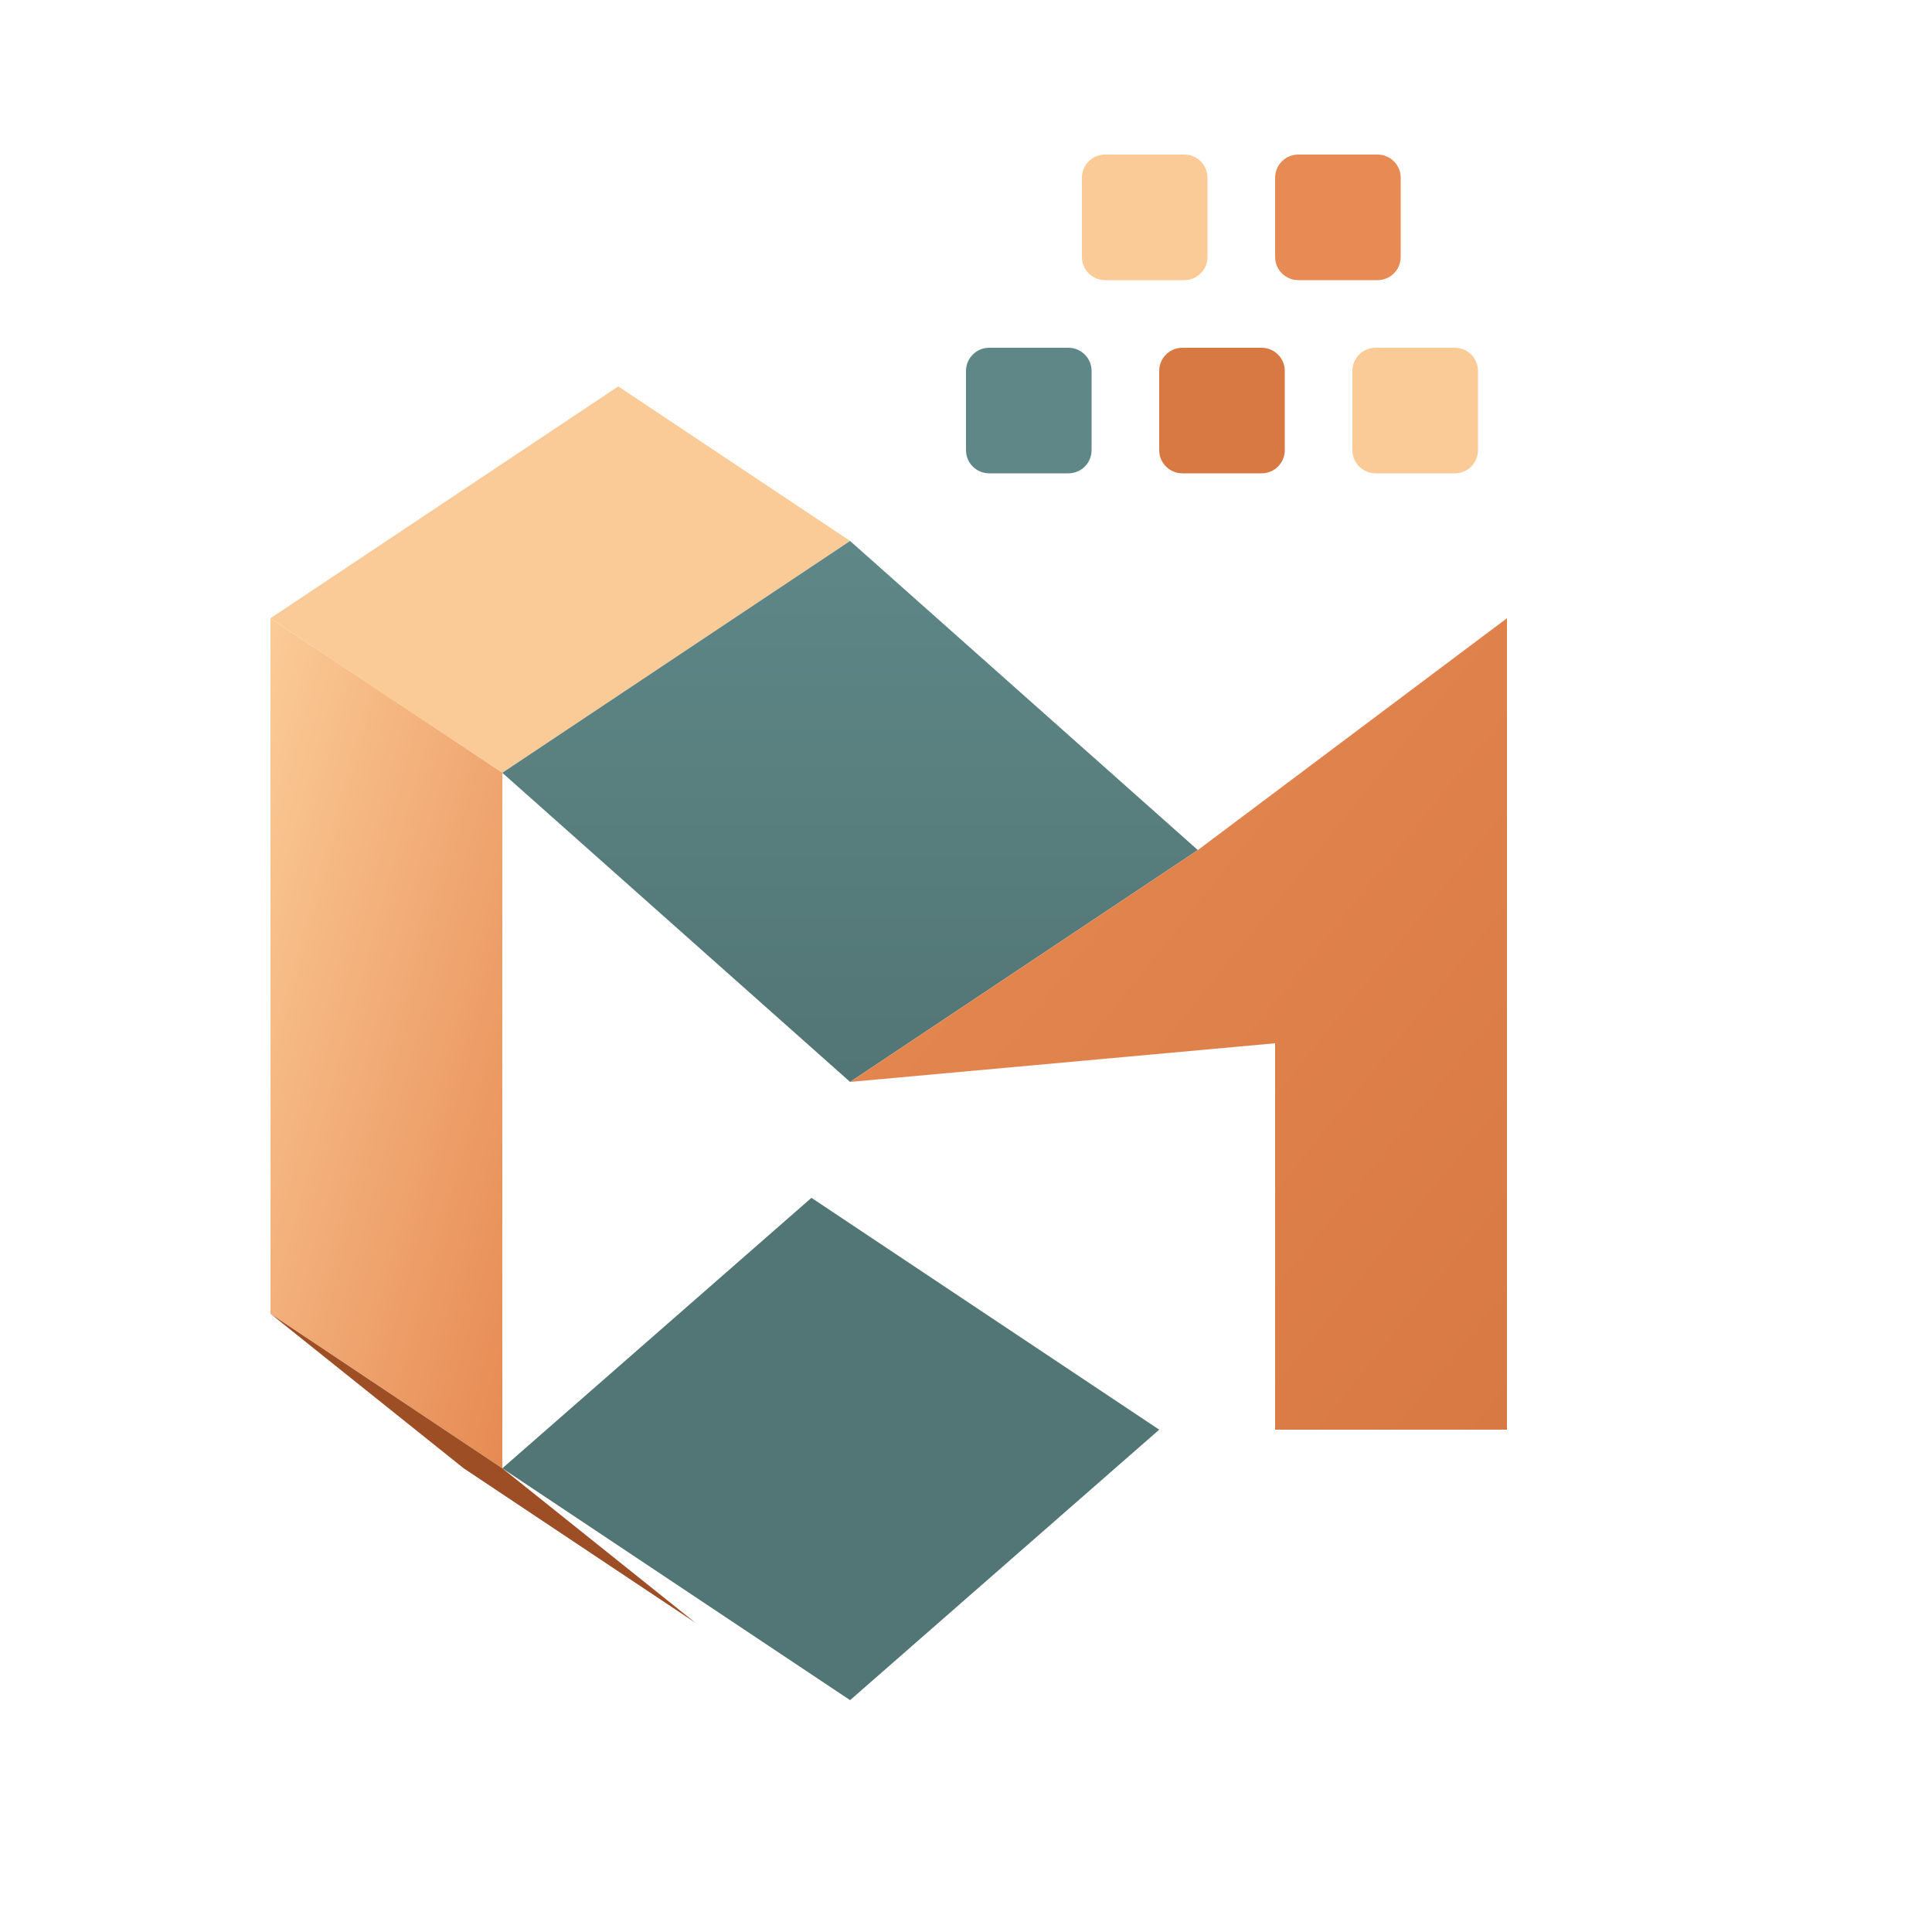
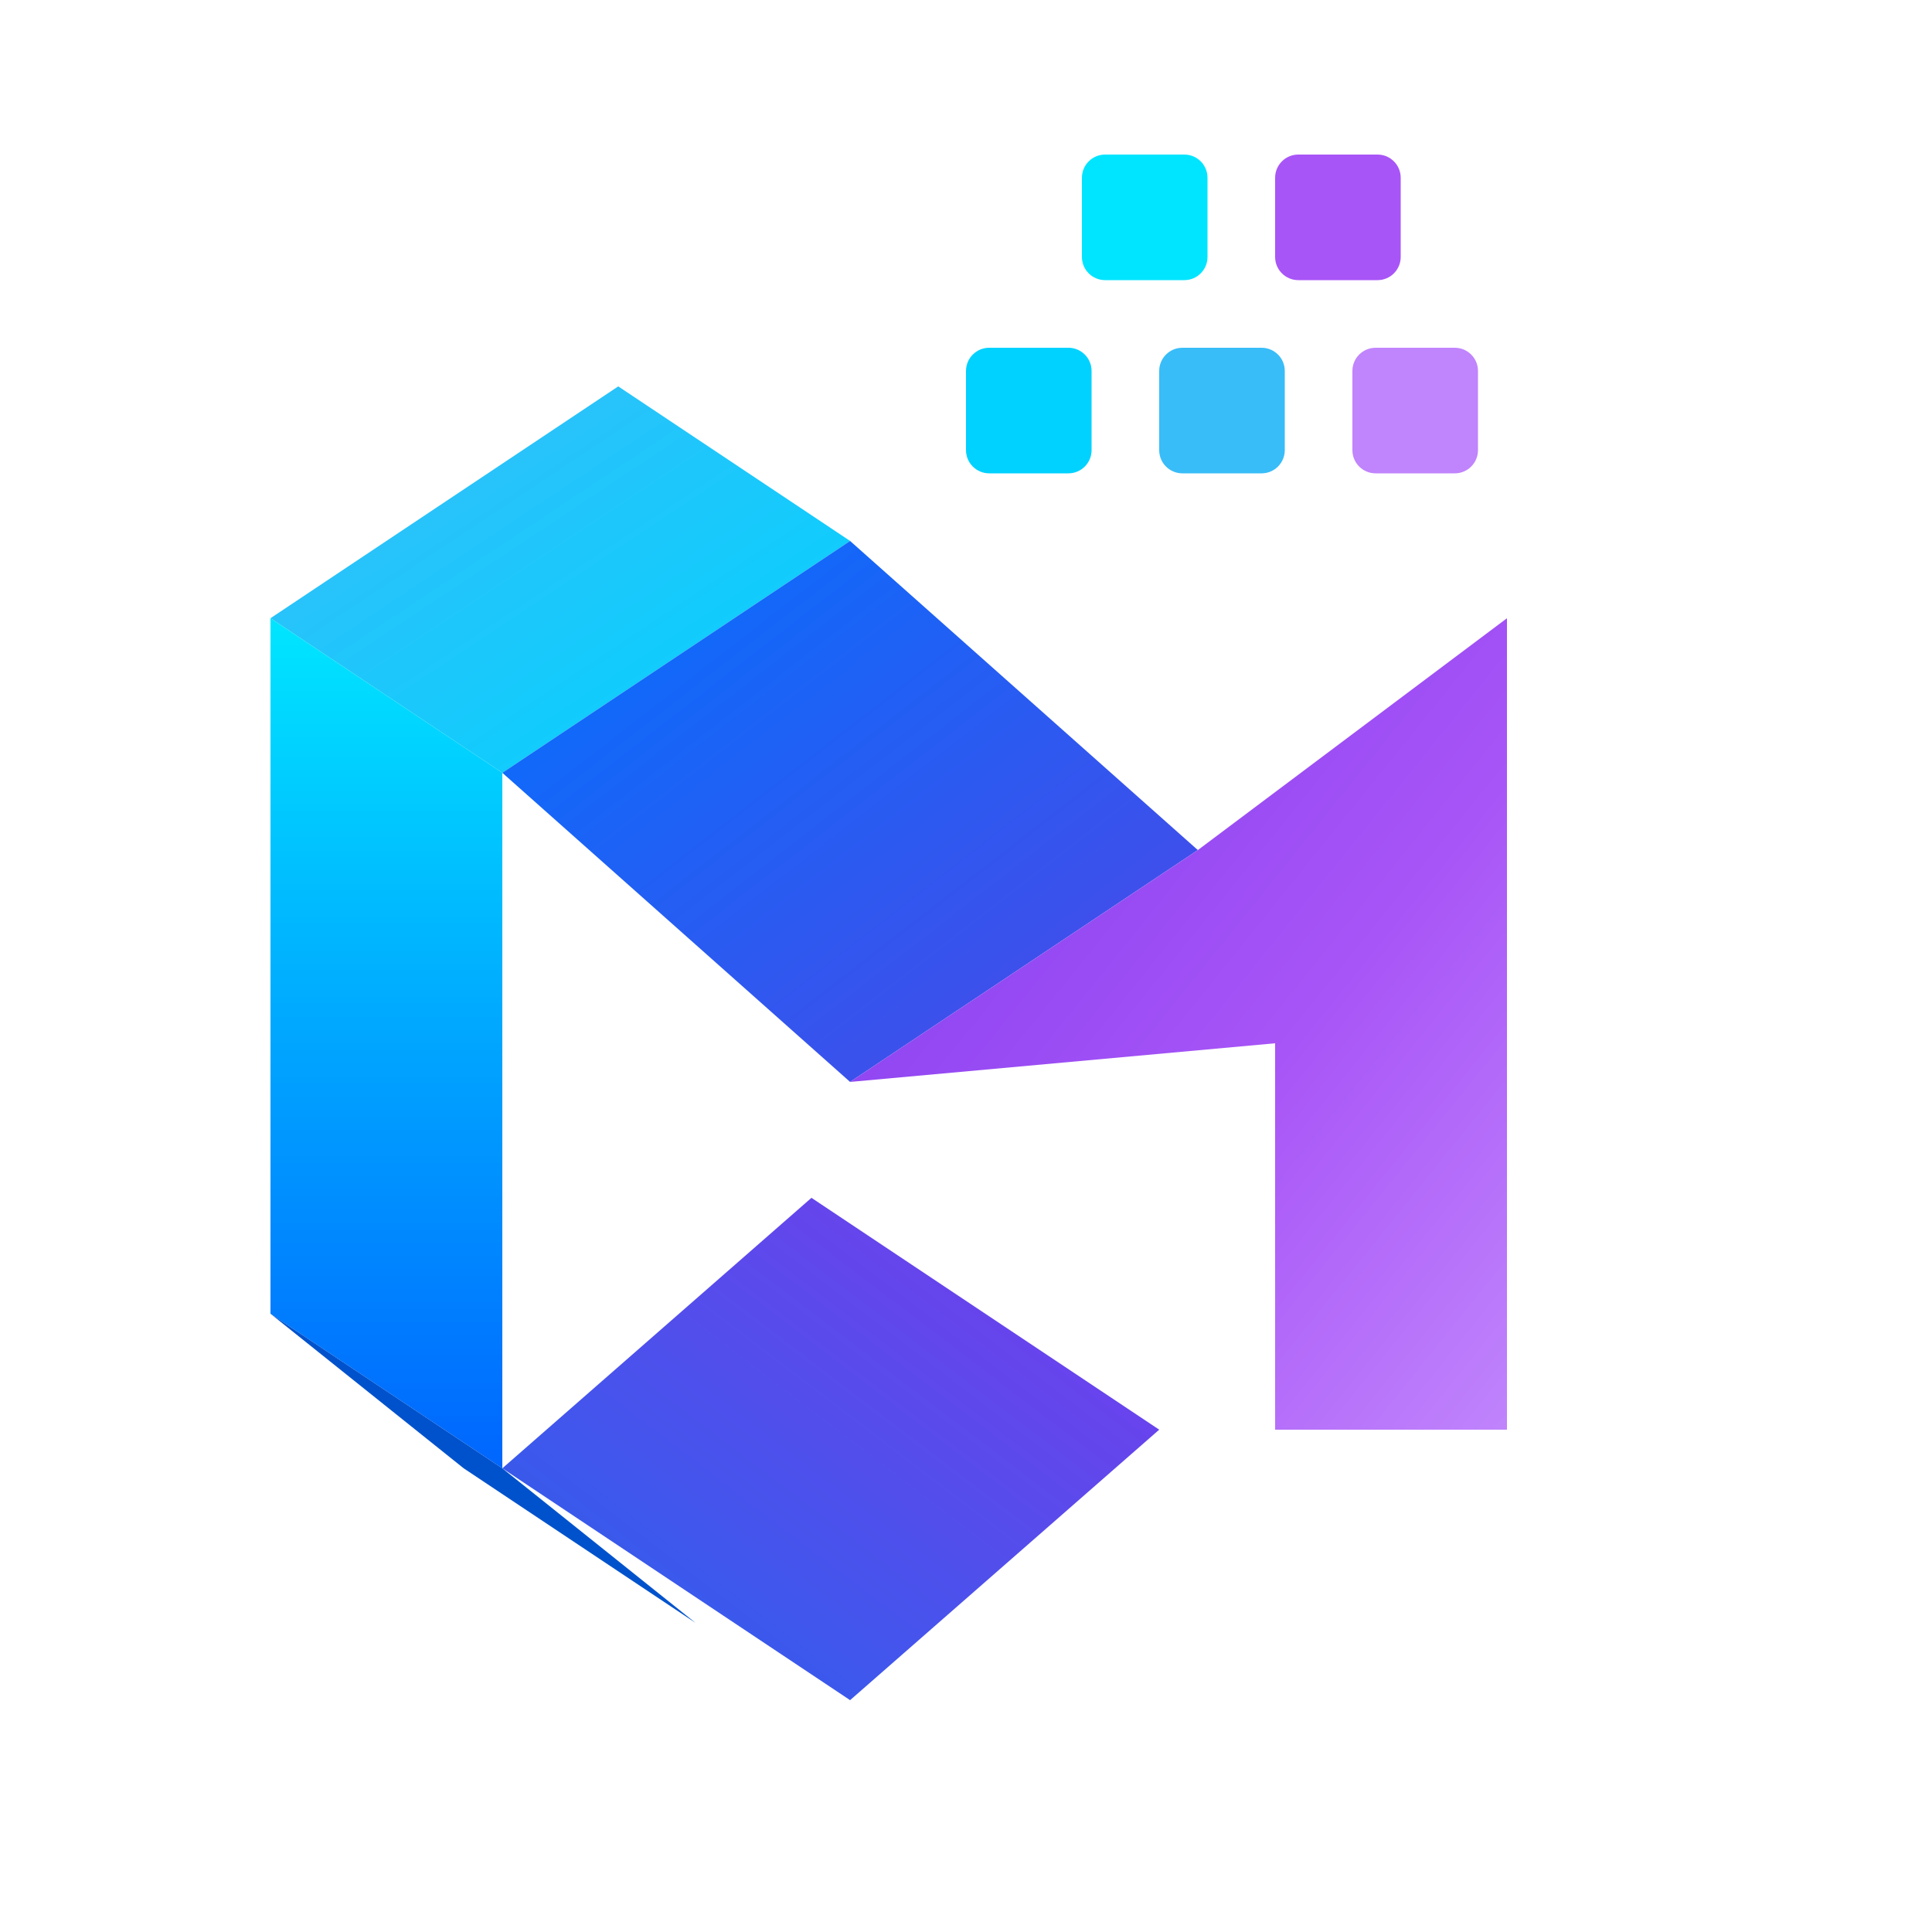
<svg xmlns="http://www.w3.org/2000/svg" viewBox="0 0 100 100" width="100" height="100">
  <defs>
-     <linearGradient id="iconLeft" x1="0%" y1="0%" x2="100%" y2="100%">
-       <stop offset="0%" stop-color="#fbcb97" />
-       <stop offset="100%" stop-color="#e78a53" />
+     <linearGradient id="gradLeftTop" x1="0%" y1="0%" x2="100%" y2="100%">
+       <stop offset="0%" stop-color="#38bdf8" />
+       <stop offset="100%" stop-color="#00d2ff" />
    </linearGradient>
-     <linearGradient id="iconCrucible" x1="0%" y1="0%" x2="0%" y2="100%">
-       <stop offset="0%" stop-color="#5f8787" />
-       <stop offset="100%" stop-color="#527575" />
+     <linearGradient id="gradLeftPillar" x1="0%" y1="0%" x2="0%" y2="100%">
+       <stop offset="0%" stop-color="#00e5ff" />
+       <stop offset="100%" stop-color="#0066ff" />
    </linearGradient>
-     <linearGradient id="iconRight" x1="0%" y1="0%" x2="100%" y2="100%">
-       <stop offset="0%" stop-color="#e78a53" />
-       <stop offset="100%" stop-color="#d87943" />
+     <linearGradient id="gradCenterRibbon" x1="0%" y1="0%" x2="100%" y2="100%">
+       <stop offset="0%" stop-color="#0072ff" />
+       <stop offset="100%" stop-color="#4f46e5" />
+     </linearGradient>
+     <linearGradient id="gradBottomFold" x1="0%" y1="100%" x2="100%" y2="0%">
+       <stop offset="0%" stop-color="#2563eb" />
+       <stop offset="100%" stop-color="#7c3aed" />
+     </linearGradient>
+     <linearGradient id="gradRightPillar" x1="0%" y1="0%" x2="100%" y2="100%">
+       <stop offset="0%" stop-color="#7c3aed" />
+       <stop offset="60%" stop-color="#a855f7" />
+       <stop offset="100%" stop-color="#c084fc" />
+     </linearGradient>
+     <linearGradient id="gradWordForge" x1="0%" y1="0%" x2="100%" y2="0%">
+       <stop offset="0%" stop-color="#38bdf8" />
+       <stop offset="45%" stop-color="#60a5fa" />
+       <stop offset="80%" stop-color="#a855f7" />
+       <stop offset="100%" stop-color="#c084fc" />
+     </linearGradient>
+     <linearGradient id="gradDarkLeft" x1="0%" y1="0%" x2="0%" y2="100%">
+       <stop offset="0%" stop-color="#0284c7" />
+       <stop offset="100%" stop-color="#0369a1" />
    </linearGradient>
  </defs>
-   <path d="M 14,32 L 32,20 L 44,28 L 26,40 Z" fill="#fbcb97" />
-   <path d="M 14,32 L 26,40 L 26,76 L 14,68 Z" fill="url(#iconLeft)" />
-   <path d="M 26,40 L 44,28 L 62,44 L 44,56 Z" fill="url(#iconCrucible)" />
-   <path d="M 26,76 L 44,88 L 60,74 L 42,62 Z" fill="#527575" />
-   <path d="M 62,44 L 78,32 L 78,74 L 66,74 L 66,54 L 44,56 Z" fill="url(#iconRight)" />
-   <path d="M 14,68 L 26,76 L 36,84 L 24,76 Z" fill="#9e4e24" />
-   <rect x="56" y="8" width="6.5" height="6.5" rx="1.2" fill="#fbcb97" />
-   <rect x="66" y="8" width="6.5" height="6.5" rx="1.2" fill="#e78a53" />
-   <rect x="50" y="18" width="6.5" height="6.5" rx="1.2" fill="#5f8787" />
-   <rect x="60" y="18" width="6.5" height="6.5" rx="1.2" fill="#d87943" />
-   <rect x="70" y="18" width="6.5" height="6.5" rx="1.2" fill="#fbcb97" />
+   <path d="M 14,32 L 32,20 L 44,28 L 26,40 Z" fill="url(#gradLeftTop)" />
+   <path d="M 14,32 L 26,40 L 26,76 L 14,68 Z" fill="url(#gradLeftPillar)" />
+   <path d="M 26,40 L 44,28 L 62,44 L 44,56 Z" fill="url(#gradCenterRibbon)" />
+   <path d="M 26,76 L 44,88 L 60,74 L 42,62 Z" fill="url(#gradBottomFold)" />
+   <path d="M 62,44 L 78,32 L 78,74 L 66,74 L 66,54 L 44,56 Z" fill="url(#gradRightPillar)" />
+   <path d="M 14,68 L 26,76 L 36,84 L 24,76 Z" fill="#0052cc" />
+   <rect x="56" y="8" width="6.5" height="6.5" rx="1.2" fill="#00e5ff" />
+   <rect x="66" y="8" width="6.5" height="6.5" rx="1.2" fill="#a855f7" />
+   <rect x="50" y="18" width="6.5" height="6.5" rx="1.2" fill="#00d2ff" />
+   <rect x="60" y="18" width="6.5" height="6.5" rx="1.2" fill="#38bdf8" />
+   <rect x="70" y="18" width="6.5" height="6.5" rx="1.2" fill="#c084fc" />
</svg>
